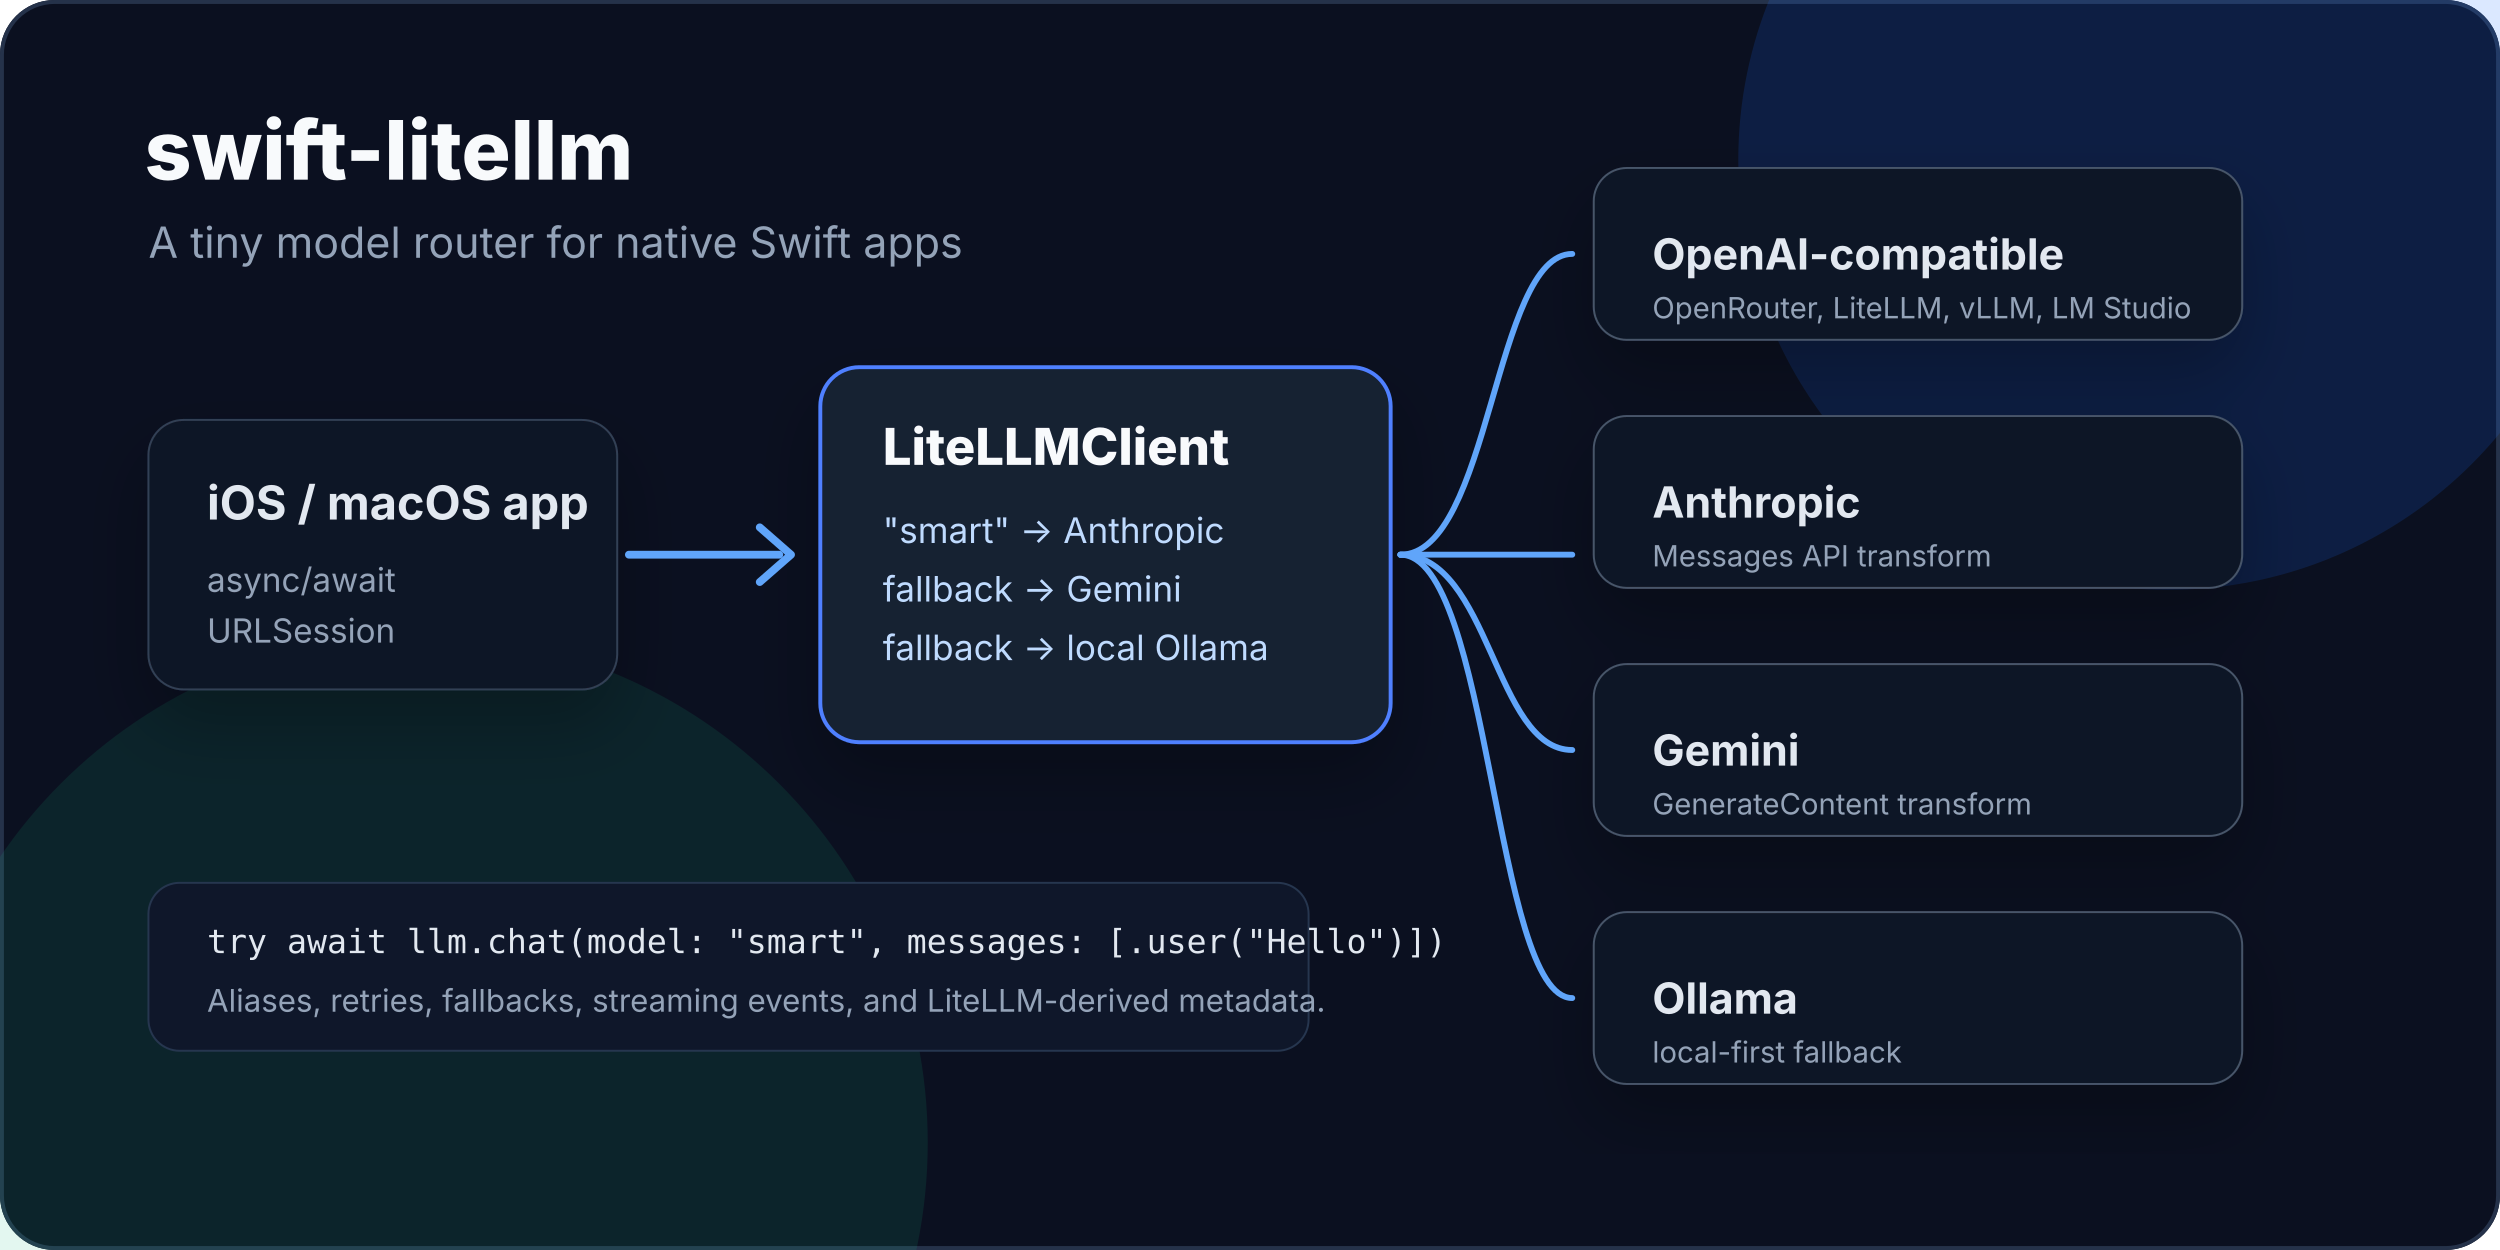
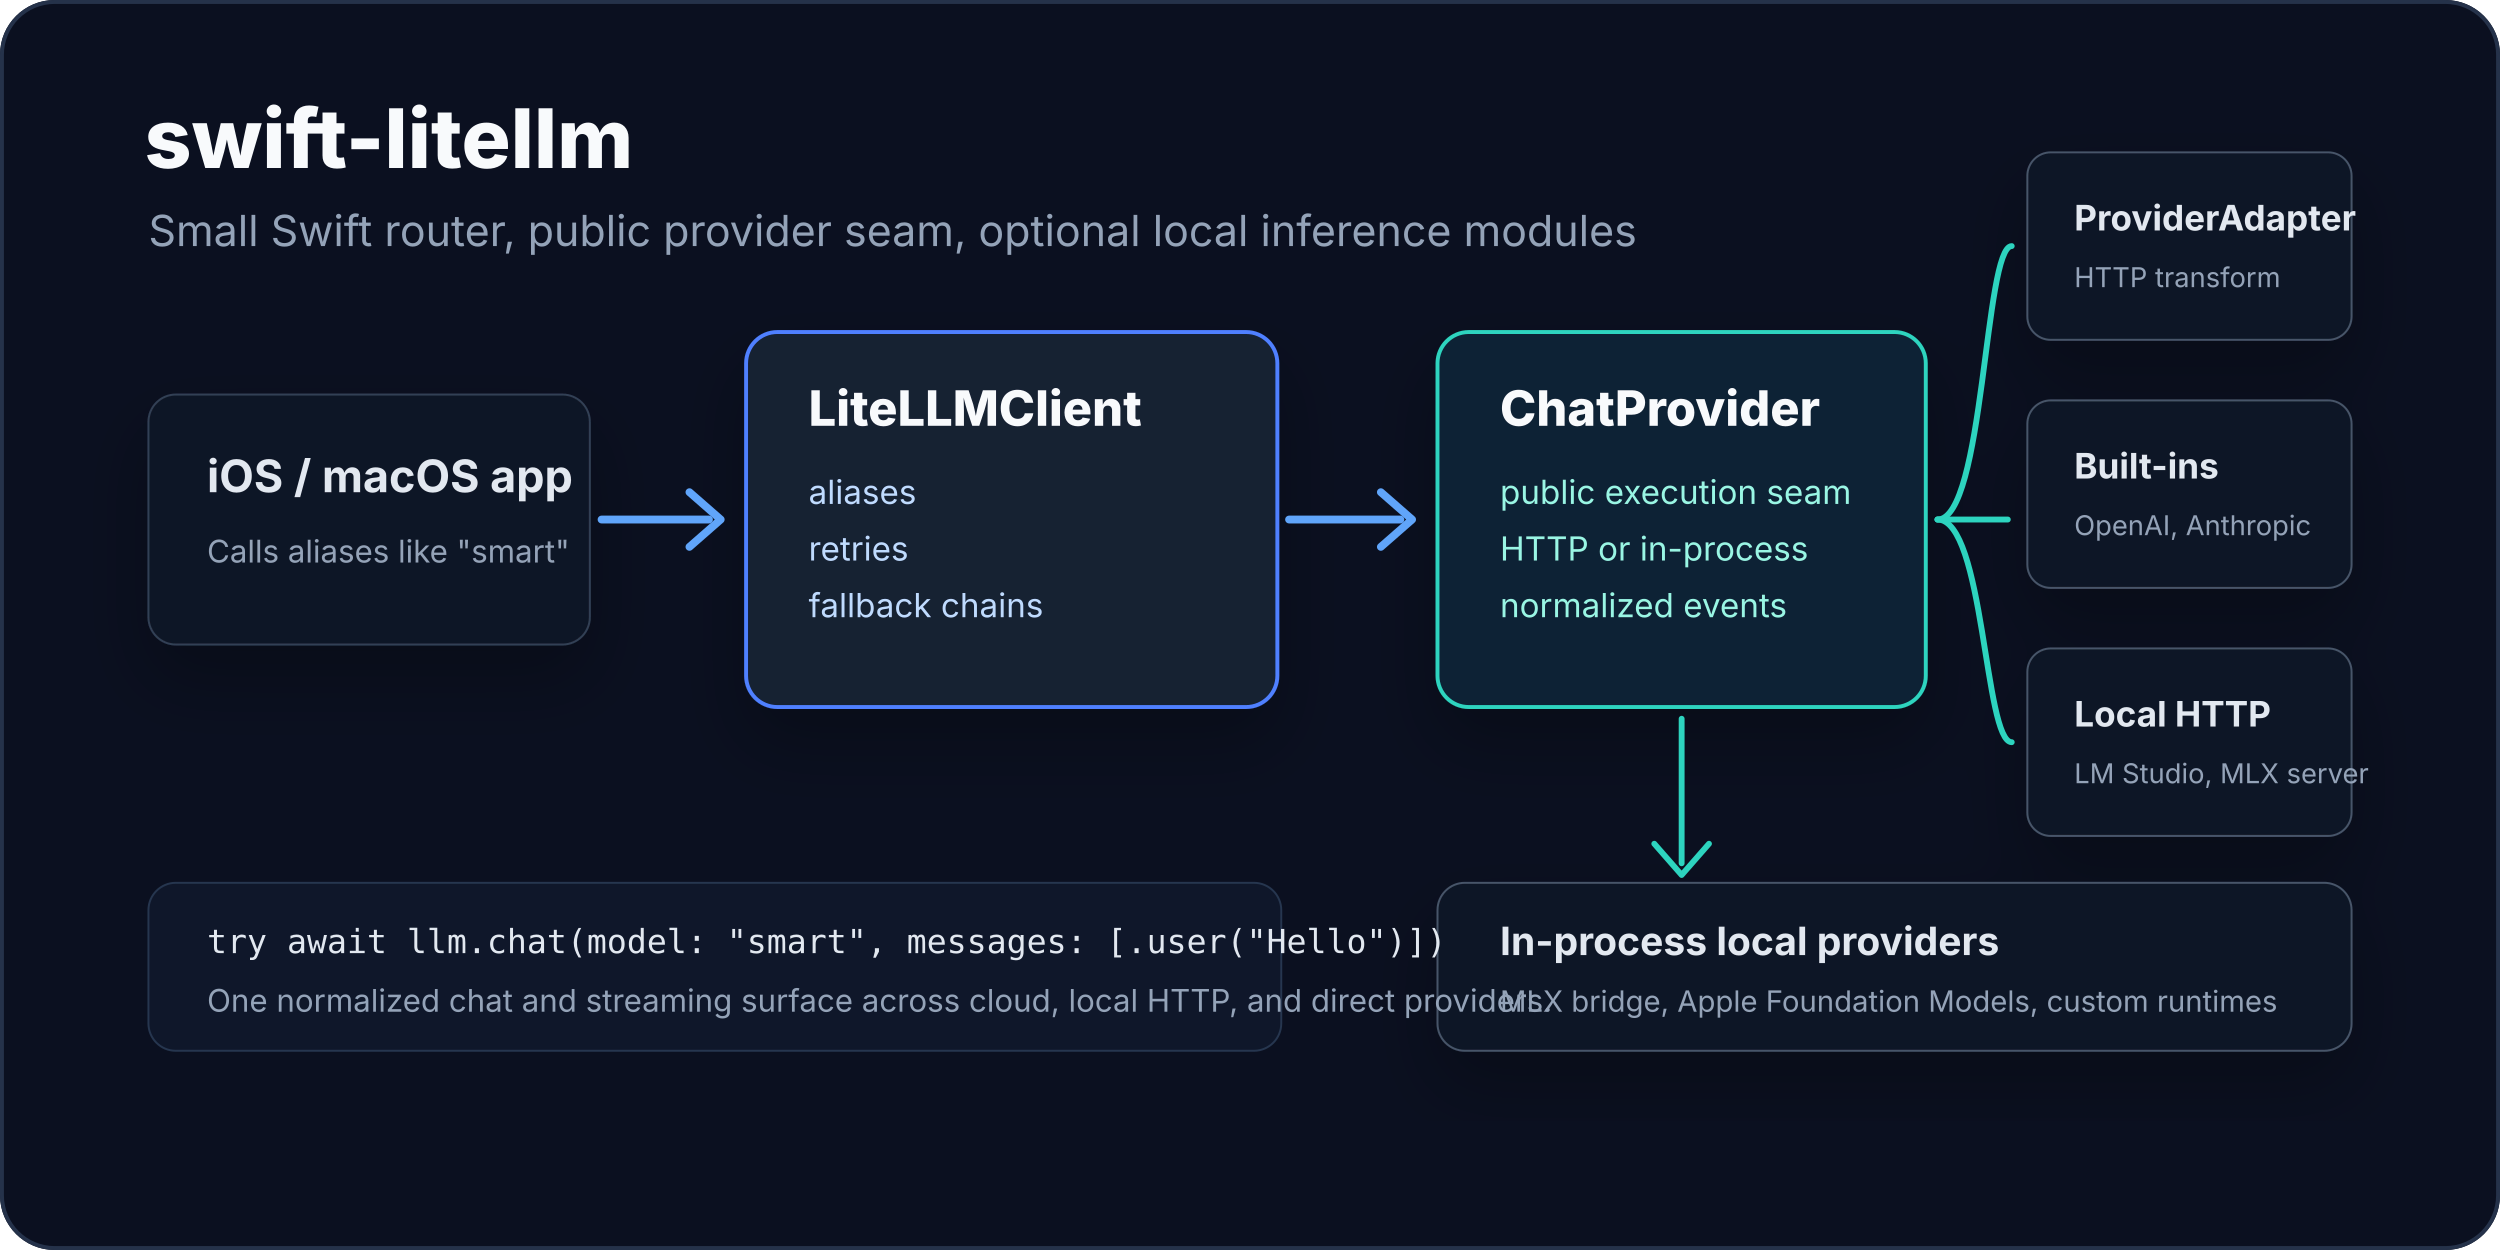
<svg xmlns="http://www.w3.org/2000/svg" width="1280" height="640" viewBox="0 0 1280 640" fill="none" role="img" aria-labelledby="title desc">
  <rect width="1280" height="640" rx="28" fill="#0B1020" />
  <rect x="1" y="1" width="1278" height="638" rx="27" stroke="#25324A" stroke-width="2" />
-   <circle cx="1110" cy="82" r="220" fill="#1E6BFF" fill-opacity=".16" />
-   <circle cx="215" cy="585" r="260" fill="#12B981" fill-opacity=".12" />
-   <text x="74" y="92" fill="#F8FAFC" font-family="Inter, ui-sans-serif, system-ui, -apple-system, BlinkMacSystemFont, Segoe UI, sans-serif" font-size="42" font-weight="760">swift-litellm</text>
-   <text x="76" y="132" fill="#94A3B8" font-family="Inter, ui-sans-serif, system-ui, -apple-system, BlinkMacSystemFont, Segoe UI, sans-serif" font-size="22">A tiny model router for native Swift apps</text>
+   <text x="74" y="86" fill="#F8FAFC" font-family="Inter, ui-sans-serif, system-ui, -apple-system, BlinkMacSystemFont, Segoe UI, sans-serif" font-size="42" font-weight="760">swift-litellm</text>
+   <text x="76" y="126" fill="#94A3B8" font-family="Inter, ui-sans-serif, system-ui, -apple-system, BlinkMacSystemFont, Segoe UI, sans-serif" font-size="22">Small Swift router, public provider seam, optional local inference modules</text>
  <g filter="url(#shadow)">
-     <rect x="76" y="215" width="240" height="138" rx="18" fill="#111827" stroke="#334155" />
-     <text x="106" y="266" fill="#E2E8F0" font-family="Inter, ui-sans-serif, system-ui, -apple-system, BlinkMacSystemFont, Segoe UI, sans-serif" font-size="24" font-weight="700">iOS / macOS app</text>
-     <text x="106" y="303" fill="#94A3B8" font-family="Inter, ui-sans-serif, system-ui, -apple-system, BlinkMacSystemFont, Segoe UI, sans-serif" font-size="17">async/await</text>
-     <text x="106" y="329" fill="#94A3B8" font-family="Inter, ui-sans-serif, system-ui, -apple-system, BlinkMacSystemFont, Segoe UI, sans-serif" font-size="17">URLSession</text>
-     <rect x="420" y="188" width="292" height="192" rx="20" fill="#162033" stroke="#4F80FF" stroke-width="2" />
-     <text x="452" y="238" fill="#F8FAFC" font-family="Inter, ui-sans-serif, system-ui, -apple-system, BlinkMacSystemFont, Segoe UI, sans-serif" font-size="26" font-weight="780">LiteLLMClient</text>
-     <text x="452" y="278" fill="#BFDBFE" font-family="Inter, ui-sans-serif, system-ui, -apple-system, BlinkMacSystemFont, Segoe UI, sans-serif" font-size="18">"smart" → Anthropic</text>
-     <text x="452" y="308" fill="#BFDBFE" font-family="Inter, ui-sans-serif, system-ui, -apple-system, BlinkMacSystemFont, Segoe UI, sans-serif" font-size="18">fallback → Gemini</text>
-     <text x="452" y="338" fill="#BFDBFE" font-family="Inter, ui-sans-serif, system-ui, -apple-system, BlinkMacSystemFont, Segoe UI, sans-serif" font-size="18">fallback → local Ollama</text>
-     <rect x="816" y="86" width="332" height="88" rx="17" fill="#101827" stroke="#475569" />
-     <text x="846" y="138" fill="#E2E8F0" font-family="Inter, ui-sans-serif, system-ui, -apple-system, BlinkMacSystemFont, Segoe UI, sans-serif" font-size="22" font-weight="700">OpenAI-compatible</text>
-     <text x="846" y="163" fill="#94A3B8" font-family="Inter, ui-sans-serif, system-ui, -apple-system, BlinkMacSystemFont, Segoe UI, sans-serif" font-size="15">OpenRouter, LiteLLM, vLLM, LM Studio</text>
-     <rect x="816" y="213" width="332" height="88" rx="17" fill="#101827" stroke="#475569" />
-     <text x="846" y="265" fill="#E2E8F0" font-family="Inter, ui-sans-serif, system-ui, -apple-system, BlinkMacSystemFont, Segoe UI, sans-serif" font-size="22" font-weight="700">Anthropic</text>
-     <text x="846" y="290" fill="#94A3B8" font-family="Inter, ui-sans-serif, system-ui, -apple-system, BlinkMacSystemFont, Segoe UI, sans-serif" font-size="15">Messages API transform</text>
-     <rect x="816" y="340" width="332" height="88" rx="17" fill="#101827" stroke="#475569" />
-     <text x="846" y="392" fill="#E2E8F0" font-family="Inter, ui-sans-serif, system-ui, -apple-system, BlinkMacSystemFont, Segoe UI, sans-serif" font-size="22" font-weight="700">Gemini</text>
-     <text x="846" y="417" fill="#94A3B8" font-family="Inter, ui-sans-serif, system-ui, -apple-system, BlinkMacSystemFont, Segoe UI, sans-serif" font-size="15">GenerateContent transform</text>
-     <rect x="816" y="467" width="332" height="88" rx="17" fill="#101827" stroke="#475569" />
-     <text x="846" y="519" fill="#E2E8F0" font-family="Inter, ui-sans-serif, system-ui, -apple-system, BlinkMacSystemFont, Segoe UI, sans-serif" font-size="22" font-weight="700">Ollama</text>
-     <text x="846" y="544" fill="#94A3B8" font-family="Inter, ui-sans-serif, system-ui, -apple-system, BlinkMacSystemFont, Segoe UI, sans-serif" font-size="15">local-first fallback</text>
+     <rect x="76" y="202" width="226" height="128" rx="14" fill="#111827" stroke="#334155" />
+     <text x="106" y="252" fill="#E2E8F0" font-family="Inter, ui-sans-serif, system-ui, -apple-system, BlinkMacSystemFont, Segoe UI, sans-serif" font-size="23" font-weight="700">iOS / macOS app</text>
+     <text x="106" y="288" fill="#94A3B8" font-family="Inter, ui-sans-serif, system-ui, -apple-system, BlinkMacSystemFont, Segoe UI, sans-serif" font-size="16">Calls aliases like "smart"</text>
+     <rect x="382" y="170" width="272" height="192" rx="16" fill="#162033" stroke="#4F80FF" stroke-width="2" />
+     <text x="414" y="218" fill="#F8FAFC" font-family="Inter, ui-sans-serif, system-ui, -apple-system, BlinkMacSystemFont, Segoe UI, sans-serif" font-size="25" font-weight="780">LiteLLMClient</text>
+     <text x="414" y="258" fill="#BFDBFE" font-family="Inter, ui-sans-serif, system-ui, -apple-system, BlinkMacSystemFont, Segoe UI, sans-serif" font-size="17">aliases</text>
+     <text x="414" y="287" fill="#BFDBFE" font-family="Inter, ui-sans-serif, system-ui, -apple-system, BlinkMacSystemFont, Segoe UI, sans-serif" font-size="17">retries</text>
+     <text x="414" y="316" fill="#BFDBFE" font-family="Inter, ui-sans-serif, system-ui, -apple-system, BlinkMacSystemFont, Segoe UI, sans-serif" font-size="17">fallback chains</text>
+     <rect x="736" y="170" width="250" height="192" rx="16" fill="#102235" stroke="#2DD4BF" stroke-width="2" />
+     <text x="768" y="218" fill="#F8FAFC" font-family="Inter, ui-sans-serif, system-ui, -apple-system, BlinkMacSystemFont, Segoe UI, sans-serif" font-size="25" font-weight="780">ChatProvider</text>
+     <text x="768" y="258" fill="#99F6E4" font-family="Inter, ui-sans-serif, system-ui, -apple-system, BlinkMacSystemFont, Segoe UI, sans-serif" font-size="17">public execution seam</text>
+     <text x="768" y="287" fill="#99F6E4" font-family="Inter, ui-sans-serif, system-ui, -apple-system, BlinkMacSystemFont, Segoe UI, sans-serif" font-size="17">HTTP or in-process</text>
+     <text x="768" y="316" fill="#99F6E4" font-family="Inter, ui-sans-serif, system-ui, -apple-system, BlinkMacSystemFont, Segoe UI, sans-serif" font-size="17">normalized events</text>
+     <rect x="1038" y="78" width="166" height="96" rx="12" fill="#101827" stroke="#475569" />
+     <text x="1062" y="118" fill="#E2E8F0" font-family="Inter, ui-sans-serif, system-ui, -apple-system, BlinkMacSystemFont, Segoe UI, sans-serif" font-size="18" font-weight="700">ProviderAdapter</text>
+     <text x="1062" y="147" fill="#94A3B8" font-family="Inter, ui-sans-serif, system-ui, -apple-system, BlinkMacSystemFont, Segoe UI, sans-serif" font-size="14">HTTP transform</text>
+     <rect x="1038" y="205" width="166" height="96" rx="12" fill="#101827" stroke="#475569" />
+     <text x="1062" y="245" fill="#E2E8F0" font-family="Inter, ui-sans-serif, system-ui, -apple-system, BlinkMacSystemFont, Segoe UI, sans-serif" font-size="18" font-weight="700">Built-ins</text>
+     <text x="1062" y="274" fill="#94A3B8" font-family="Inter, ui-sans-serif, system-ui, -apple-system, BlinkMacSystemFont, Segoe UI, sans-serif" font-size="14">OpenAI, Anthropic</text>
+     <rect x="1038" y="332" width="166" height="96" rx="12" fill="#101827" stroke="#475569" />
+     <text x="1062" y="372" fill="#E2E8F0" font-family="Inter, ui-sans-serif, system-ui, -apple-system, BlinkMacSystemFont, Segoe UI, sans-serif" font-size="18" font-weight="700">Local HTTP</text>
+     <text x="1062" y="401" fill="#94A3B8" font-family="Inter, ui-sans-serif, system-ui, -apple-system, BlinkMacSystemFont, Segoe UI, sans-serif" font-size="14">LM Studio, MLX server</text>
+     <rect x="736" y="452" width="468" height="86" rx="14" fill="#101827" stroke="#475569" />
+     <text x="768" y="489" fill="#E2E8F0" font-family="Inter, ui-sans-serif, system-ui, -apple-system, BlinkMacSystemFont, Segoe UI, sans-serif" font-size="20" font-weight="700">In-process local providers</text>
+     <text x="768" y="518" fill="#94A3B8" font-family="Inter, ui-sans-serif, system-ui, -apple-system, BlinkMacSystemFont, Segoe UI, sans-serif" font-size="15">MLX bridge, Apple Foundation Models, custom runtimes</text>
  </g>
-   <path d="M322 284H399" stroke="#60A5FA" stroke-width="4" stroke-linecap="round" />
-   <path d="M389 270L405 284L389 298" stroke="#60A5FA" stroke-width="4" stroke-linecap="round" stroke-linejoin="round" />
-   <path d="M717 284C763 284 765 130 805 130" stroke="#60A5FA" stroke-width="3" stroke-linecap="round" />
-   <path d="M717 284H805" stroke="#60A5FA" stroke-width="3" stroke-linecap="round" />
-   <path d="M717 284C763 284 765 384 805 384" stroke="#60A5FA" stroke-width="3" stroke-linecap="round" />
-   <path d="M717 284C763 284 765 511 805 511" stroke="#60A5FA" stroke-width="3" stroke-linecap="round" />
-   <rect x="76" y="452" width="594" height="86" rx="16" fill="#0F172A" stroke="#26364F" />
+   <path d="M308 266H363" stroke="#60A5FA" stroke-width="4" stroke-linecap="round" />
+   <path d="M353 252L369 266L353 280" stroke="#60A5FA" stroke-width="4" stroke-linecap="round" stroke-linejoin="round" />
+   <path d="M660 266H717" stroke="#60A5FA" stroke-width="4" stroke-linecap="round" />
+   <path d="M707 252L723 266L707 280" stroke="#60A5FA" stroke-width="4" stroke-linecap="round" stroke-linejoin="round" />
+   <path d="M992 266C1016 266 1016 126 1030 126" stroke="#2DD4BF" stroke-width="3" stroke-linecap="round" />
+   <path d="M992 266H1028" stroke="#2DD4BF" stroke-width="3" stroke-linecap="round" />
+   <path d="M992 266C1016 266 1016 380 1030 380" stroke="#2DD4BF" stroke-width="3" stroke-linecap="round" />
+   <path d="M861 368V442" stroke="#2DD4BF" stroke-width="3" stroke-linecap="round" />
+   <path d="M847 432L861 448L875 432" stroke="#2DD4BF" stroke-width="3" stroke-linecap="round" stroke-linejoin="round" />
+   <rect x="76" y="452" width="580" height="86" rx="14" fill="#0F172A" stroke="#26364F" />
  <text x="106" y="488" fill="#E2E8F0" font-family="ui-monospace, SFMono-Regular, Menlo, Consolas, monospace" font-size="17">try await llm.chat(model: "smart", messages: [.user("Hello")])</text>
-   <text x="106" y="518" fill="#94A3B8" font-family="Inter, ui-sans-serif, system-ui, -apple-system, BlinkMacSystemFont, Segoe UI, sans-serif" font-size="16">Aliases, retries, fallbacks, streaming events, and LiteLLM-derived metadata.</text>
+   <text x="106" y="518" fill="#94A3B8" font-family="Inter, ui-sans-serif, system-ui, -apple-system, BlinkMacSystemFont, Segoe UI, sans-serif" font-size="16">One normalized chat and streaming surface across cloud, local HTTP, and direct providers.</text>
  <defs>
-     <filter id="shadow" x="40" y="56" width="1144" height="535" filterUnits="userSpaceOnUse" color-interpolation-filters="sRGB">
+     <filter id="shadow" x="40" y="48" width="1200" height="526" filterUnits="userSpaceOnUse" color-interpolation-filters="sRGB">
      <feDropShadow dx="0" dy="18" stdDeviation="18" flood-color="#000000" flood-opacity=".25" />
    </filter>
  </defs>
</svg>
